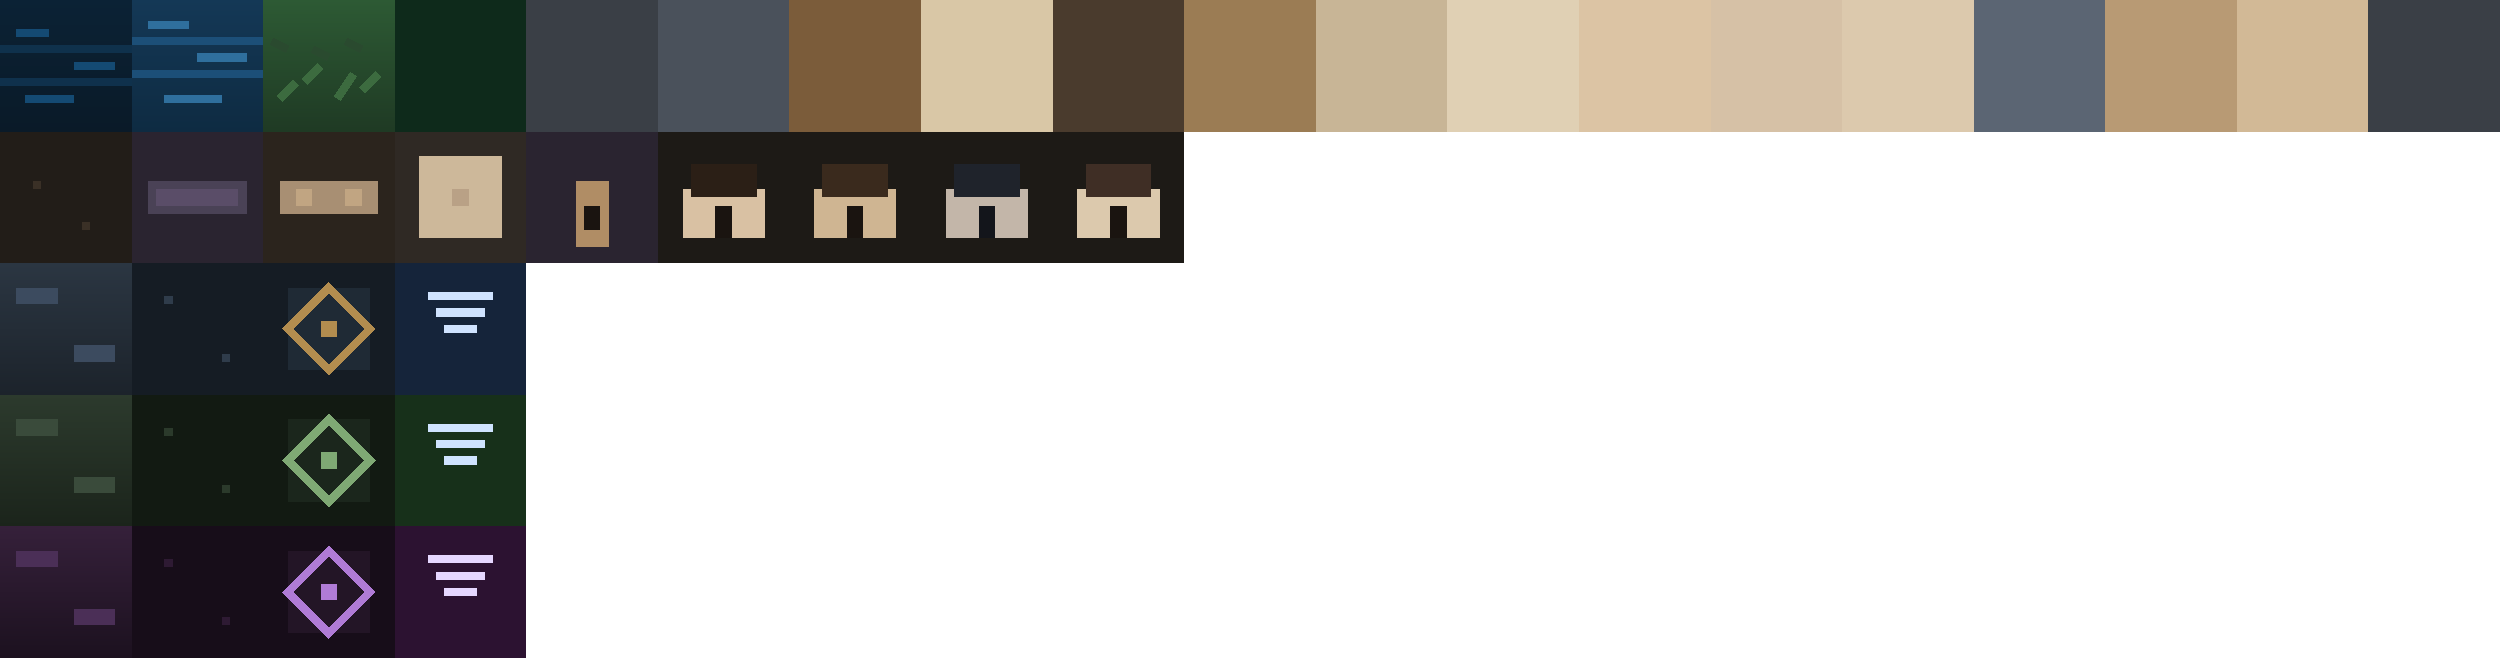
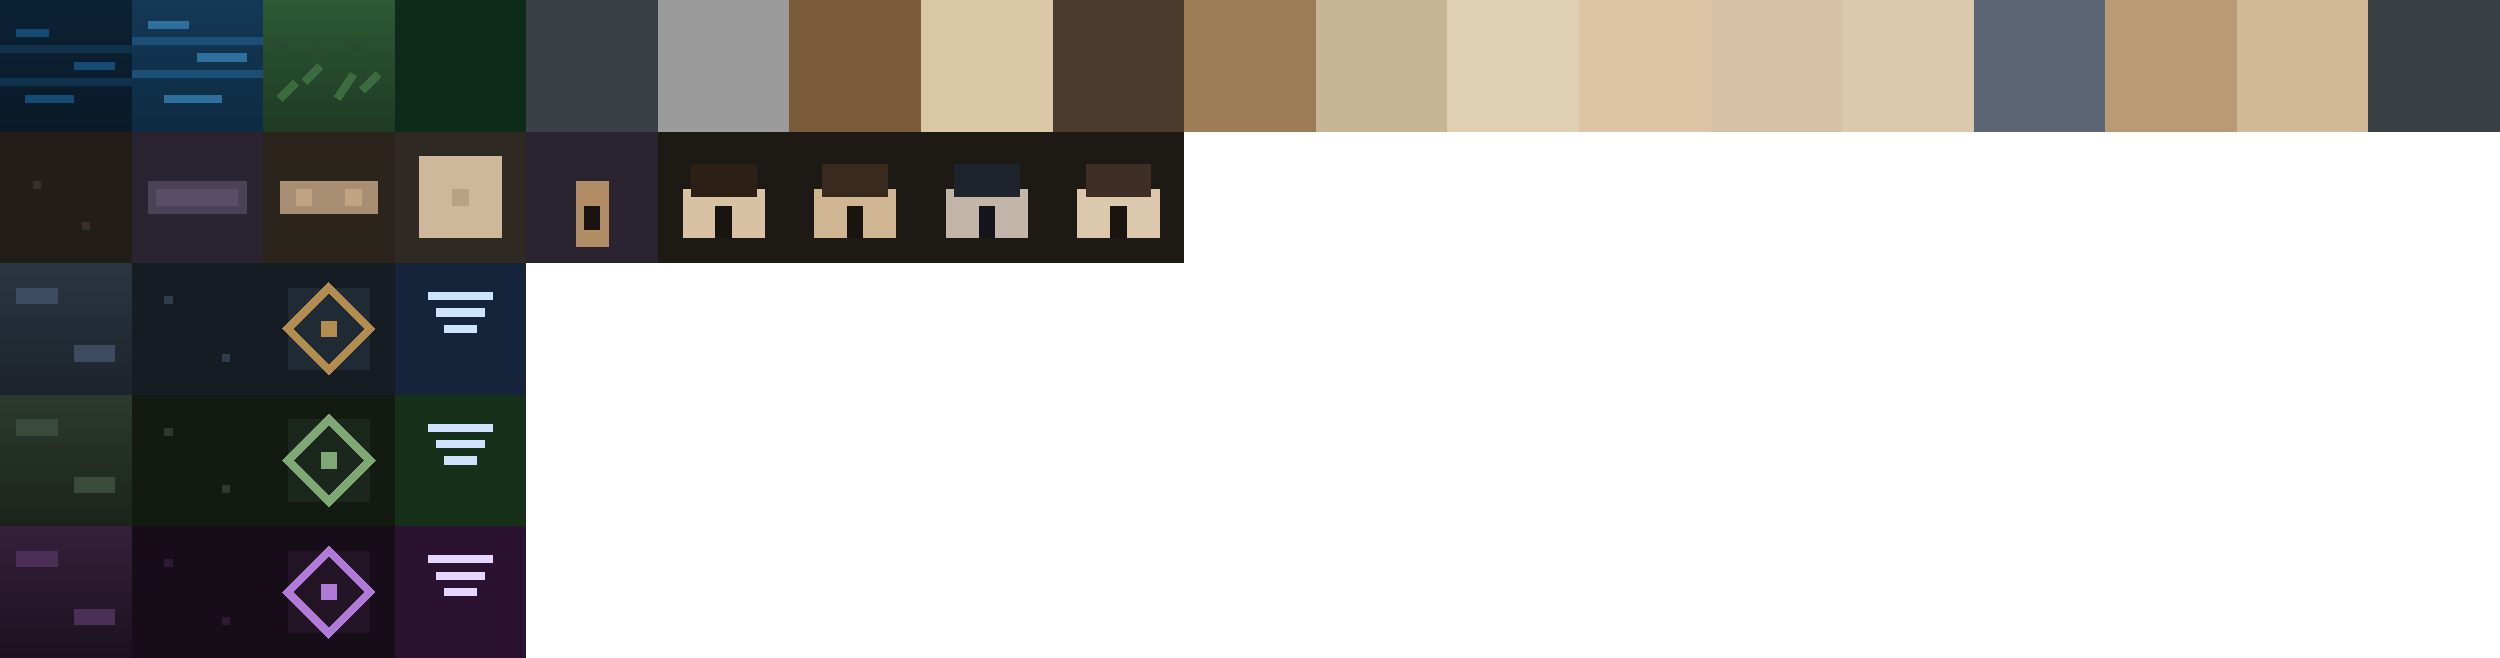
<svg xmlns="http://www.w3.org/2000/svg" width="304" height="80" viewBox="0 0 304 80" shape-rendering="crispEdges">
  <defs>
    <linearGradient id="waterDeep" x1="0" y1="0" x2="0" y2="1">
      <stop offset="0" stop-color="#0b2235" />
      <stop offset="1" stop-color="#0a1a28" />
    </linearGradient>
    <linearGradient id="waterShallow" x1="0" y1="0" x2="0" y2="1">
      <stop offset="0" stop-color="#143856" />
      <stop offset="1" stop-color="#0e2b42" />
    </linearGradient>
    <linearGradient id="grassBase" x1="0" y1="0" x2="0" y2="1">
      <stop offset="0" stop-color="#2d5a34" />
      <stop offset="1" stop-color="#1f3a24" />
    </linearGradient>
    <linearGradient id="mountainRock" x1="0" y1="0" x2="0" y2="1">
      <stop offset="0" stop-color="#6f6a5d" />
      <stop offset="1" stop-color="#3d3a33" />
    </linearGradient>
    <linearGradient id="roadDust" x1="0" y1="0" x2="0" y2="1">
      <stop offset="0" stop-color="#9a7b4f" />
      <stop offset="1" stop-color="#7b5c3a" />
    </linearGradient>
    <linearGradient id="townDirt" x1="0" y1="0" x2="0" y2="1">
      <stop offset="0" stop-color="#4a3b2d" />
      <stop offset="1" stop-color="#3a2f25" />
    </linearGradient>
    <linearGradient id="townStone" x1="0" y1="0" x2="0" y2="1">
      <stop offset="0" stop-color="#c8b596" />
      <stop offset="1" stop-color="#9e8b72" />
    </linearGradient>
    <linearGradient id="dungeonRuins" x1="0" y1="0" x2="0" y2="1">
      <stop offset="0" stop-color="#2b3642" />
      <stop offset="1" stop-color="#1c232b" />
    </linearGradient>
    <linearGradient id="dungeonCaves" x1="0" y1="0" x2="0" y2="1">
      <stop offset="0" stop-color="#2c3a2d" />
      <stop offset="1" stop-color="#1b241b" />
    </linearGradient>
    <linearGradient id="dungeonCrypt" x1="0" y1="0" x2="0" y2="1">
      <stop offset="0" stop-color="#35203a" />
      <stop offset="1" stop-color="#1c111f" />
    </linearGradient>
  </defs>
  <g transform="translate(0 0)">
    <rect width="16" height="16" fill="url(#waterDeep)" />
    <path d="M0 6h16M0 10h16" stroke="#0f314c" stroke-width="1" />
    <path d="M2 4h4M9 8h5M3 12h6" stroke="#144a73" stroke-width="1" />
  </g>
  <g transform="translate(16 0)">
    <rect width="16" height="16" fill="url(#waterShallow)" />
    <path d="M0 5h16M0 9h16" stroke="#1c4f78" stroke-width="1" />
    <path d="M2 3h5M8 7h6M4 12h7" stroke="#2f6f9d" stroke-width="1" />
  </g>
  <g transform="translate(32 0)">
    <rect width="16" height="16" fill="url(#grassBase)" />
    <path d="M2 12l2-2M5 10l2-2M9 12l2-3M12 11l2-2" stroke="#3c6b3f" stroke-width="1" />
    <path d="M1 5l2 1M6 6l2 1M10 5l2 1" stroke="#2a4a2f" stroke-width="1" />
  </g>
  <g transform="translate(48 0)">
    <rect width="16" height="16" fill="#0e2a1b" />
  </g>
  <g transform="translate(64 0)">
    <rect width="16" height="16" fill="#3a3f46" />
  </g>
  <g transform="translate(80 0)">
-     <rect width="16" height="16" fill="#4a515b" />
+     <rect width="16" height="16" fill="#9b9b9b" />
  </g>
  <g transform="translate(96 0)">
    <rect width="16" height="16" fill="#7b5c3a" />
  </g>
  <g transform="translate(112 0)">
    <rect width="16" height="16" fill="#d9c7a6" />
  </g>
  <g transform="translate(128 0)">
    <rect width="16" height="16" fill="#4a3b2d" />
  </g>
  <g transform="translate(144 0)">
    <rect width="16" height="16" fill="#9b7c54" />
  </g>
  <g transform="translate(160 0)">
    <rect width="16" height="16" fill="#c8b596" />
  </g>
  <g transform="translate(176 0)">
    <rect width="16" height="16" fill="#e0d0b4" />
  </g>
  <g transform="translate(192 0)">
    <rect width="16" height="16" fill="#dcc4a4" />
  </g>
  <g transform="translate(208 0)">
    <rect width="16" height="16" fill="#d6c1a6" />
  </g>
  <g transform="translate(224 0)">
    <rect width="16" height="16" fill="#dcc9ad" />
  </g>
  <g transform="translate(240 0)">
    <rect width="16" height="16" fill="#5b6573" />
  </g>
  <g transform="translate(256 0)">
    <rect width="16" height="16" fill="#b89a74" />
  </g>
  <g transform="translate(272 0)">
    <rect width="16" height="16" fill="#d2b996" />
  </g>
  <g transform="translate(288 0)">
    <rect width="16" height="16" fill="#3a3f46" />
  </g>
  <g transform="translate(0 16)">
    <rect width="16" height="16" fill="#221d18" />
    <rect x="4" y="6" width="1" height="1" fill="#3a3026" />
    <rect x="10" y="11" width="1" height="1" fill="#3a3026" />
  </g>
  <g transform="translate(16 16)">
    <rect width="16" height="16" fill="#2a2430" />
    <rect x="2" y="6" width="12" height="4" fill="#4a4256" />
    <rect x="3" y="7" width="10" height="2" fill="#5a4d68" />
  </g>
  <g transform="translate(32 16)">
    <rect width="16" height="16" fill="#2b241d" />
    <rect x="2" y="6" width="12" height="4" fill="#a88f73" />
    <rect x="4" y="7" width="2" height="2" fill="#c1a582" />
    <rect x="10" y="7" width="2" height="2" fill="#c1a582" />
  </g>
  <g transform="translate(48 16)">
    <rect width="16" height="16" fill="#2f2924" />
    <rect x="3" y="3" width="10" height="10" fill="#cdb89a" />
    <rect x="7" y="7" width="2" height="2" fill="#b9a186" />
  </g>
  <g transform="translate(64 16)">
    <rect width="16" height="16" fill="#2a2430" />
    <rect x="6" y="6" width="4" height="8" fill="#b08d65" />
    <rect x="7" y="9" width="2" height="3" fill="#1a1410" />
  </g>
  <g transform="translate(80 16)">
    <rect width="16" height="16" fill="#1d1a16" />
    <rect x="3" y="7" width="10" height="6" fill="#d9c1a3" />
    <rect x="4" y="4" width="8" height="4" fill="#2b1f16" />
    <rect x="7" y="9" width="2" height="4" fill="#1a1410" />
  </g>
  <g transform="translate(96 16)">
    <rect width="16" height="16" fill="#1d1a16" />
    <rect x="3" y="7" width="10" height="6" fill="#cfb592" />
    <rect x="4" y="4" width="8" height="4" fill="#3a2a1d" />
    <rect x="7" y="9" width="2" height="4" fill="#1a1410" />
  </g>
  <g transform="translate(112 16)">
    <rect width="16" height="16" fill="#1d1a16" />
    <rect x="3" y="7" width="10" height="6" fill="#c3b6a9" />
    <rect x="4" y="4" width="8" height="4" fill="#1f232b" />
    <rect x="7" y="9" width="2" height="4" fill="#13151b" />
  </g>
  <g transform="translate(128 16)">
    <rect width="16" height="16" fill="#1d1a16" />
    <rect x="3" y="7" width="10" height="6" fill="#dcc9ad" />
    <rect x="4" y="4" width="8" height="4" fill="#3f2e25" />
    <rect x="7" y="9" width="2" height="4" fill="#1a1410" />
  </g>
  <g transform="translate(0 32)">
    <rect width="16" height="16" fill="url(#dungeonRuins)" />
    <rect x="2" y="3" width="5" height="2" fill="#3c4b5f" />
    <rect x="9" y="10" width="5" height="2" fill="#3c4b5f" />
  </g>
  <g transform="translate(16 32)">
    <rect width="16" height="16" fill="#151c24" />
    <rect x="4" y="4" width="1" height="1" fill="#2f3c4b" />
    <rect x="11" y="11" width="1" height="1" fill="#2f3c4b" />
  </g>
  <g transform="translate(32 32)">
    <rect width="16" height="16" fill="#151c24" />
    <rect x="3" y="3" width="10" height="10" fill="#1f2a35" />
    <path d="M8 3l5 5-5 5-5-5z" stroke="#b38d4f" stroke-width="1" fill="none" />
    <rect x="7" y="7" width="2" height="2" fill="#b38d4f" />
  </g>
  <g transform="translate(48 32)">
    <rect width="16" height="16" fill="#15243a" />
    <path d="M4 4h8M5 6h6M6 8h4" stroke="#cfe3ff" stroke-width="1" />
  </g>
  <g transform="translate(0 48)">
    <rect width="16" height="16" fill="url(#dungeonCaves)" />
    <rect x="2" y="3" width="5" height="2" fill="#3a4b3b" />
    <rect x="9" y="10" width="5" height="2" fill="#3a4b3b" />
  </g>
  <g transform="translate(16 48)">
    <rect width="16" height="16" fill="#121a12" />
    <rect x="4" y="4" width="1" height="1" fill="#2b3a2b" />
    <rect x="11" y="11" width="1" height="1" fill="#2b3a2b" />
  </g>
  <g transform="translate(32 48)">
    <rect width="16" height="16" fill="#121a12" />
    <rect x="3" y="3" width="10" height="10" fill="#1b261c" />
    <path d="M8 3l5 5-5 5-5-5z" stroke="#7fa974" stroke-width="1" fill="none" />
    <rect x="7" y="7" width="2" height="2" fill="#7fa974" />
  </g>
  <g transform="translate(48 48)">
    <rect width="16" height="16" fill="#17301a" />
    <path d="M4 4h8M5 6h6M6 8h4" stroke="#cfe3ff" stroke-width="1" />
  </g>
  <g transform="translate(0 64)">
    <rect width="16" height="16" fill="url(#dungeonCrypt)" />
    <rect x="2" y="3" width="5" height="2" fill="#4b2f57" />
    <rect x="9" y="10" width="5" height="2" fill="#4b2f57" />
  </g>
  <g transform="translate(16 64)">
    <rect width="16" height="16" fill="#170d19" />
    <rect x="4" y="4" width="1" height="1" fill="#2e1a33" />
    <rect x="11" y="11" width="1" height="1" fill="#2e1a33" />
  </g>
  <g transform="translate(32 64)">
    <rect width="16" height="16" fill="#170d19" />
    <rect x="3" y="3" width="10" height="10" fill="#231526" />
    <path d="M8 3l5 5-5 5-5-5z" stroke="#b07bd6" stroke-width="1" fill="none" />
    <rect x="7" y="7" width="2" height="2" fill="#b07bd6" />
  </g>
  <g transform="translate(48 64)">
    <rect width="16" height="16" fill="#2c1231" />
    <path d="M4 4h8M5 6h6M6 8h4" stroke="#e6d7ff" stroke-width="1" />
  </g>
</svg>
